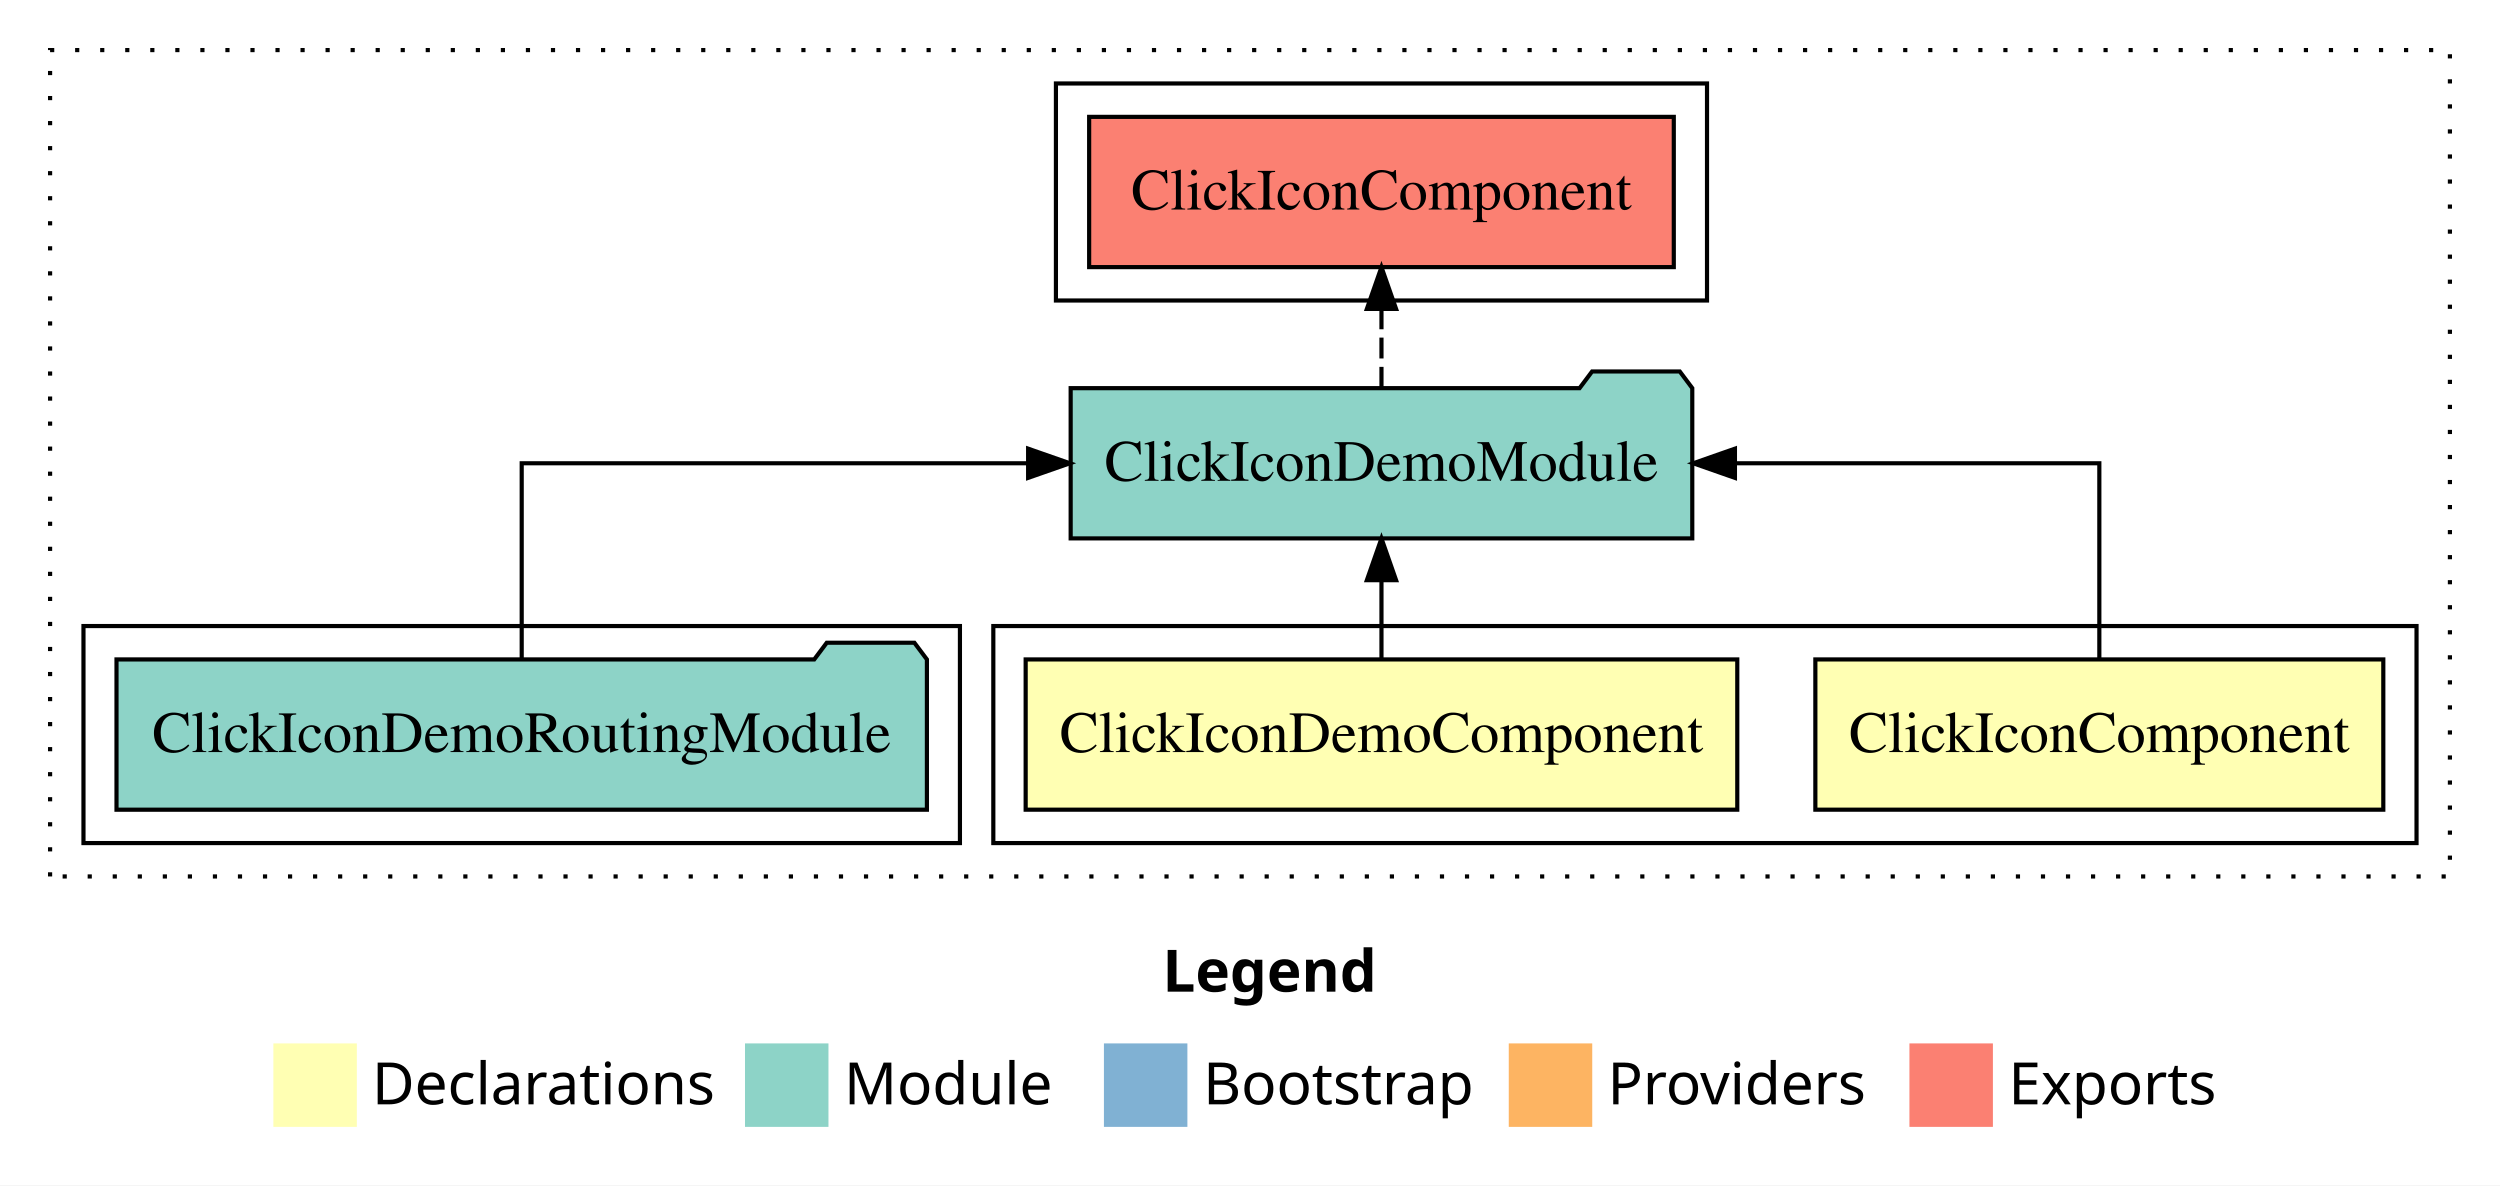
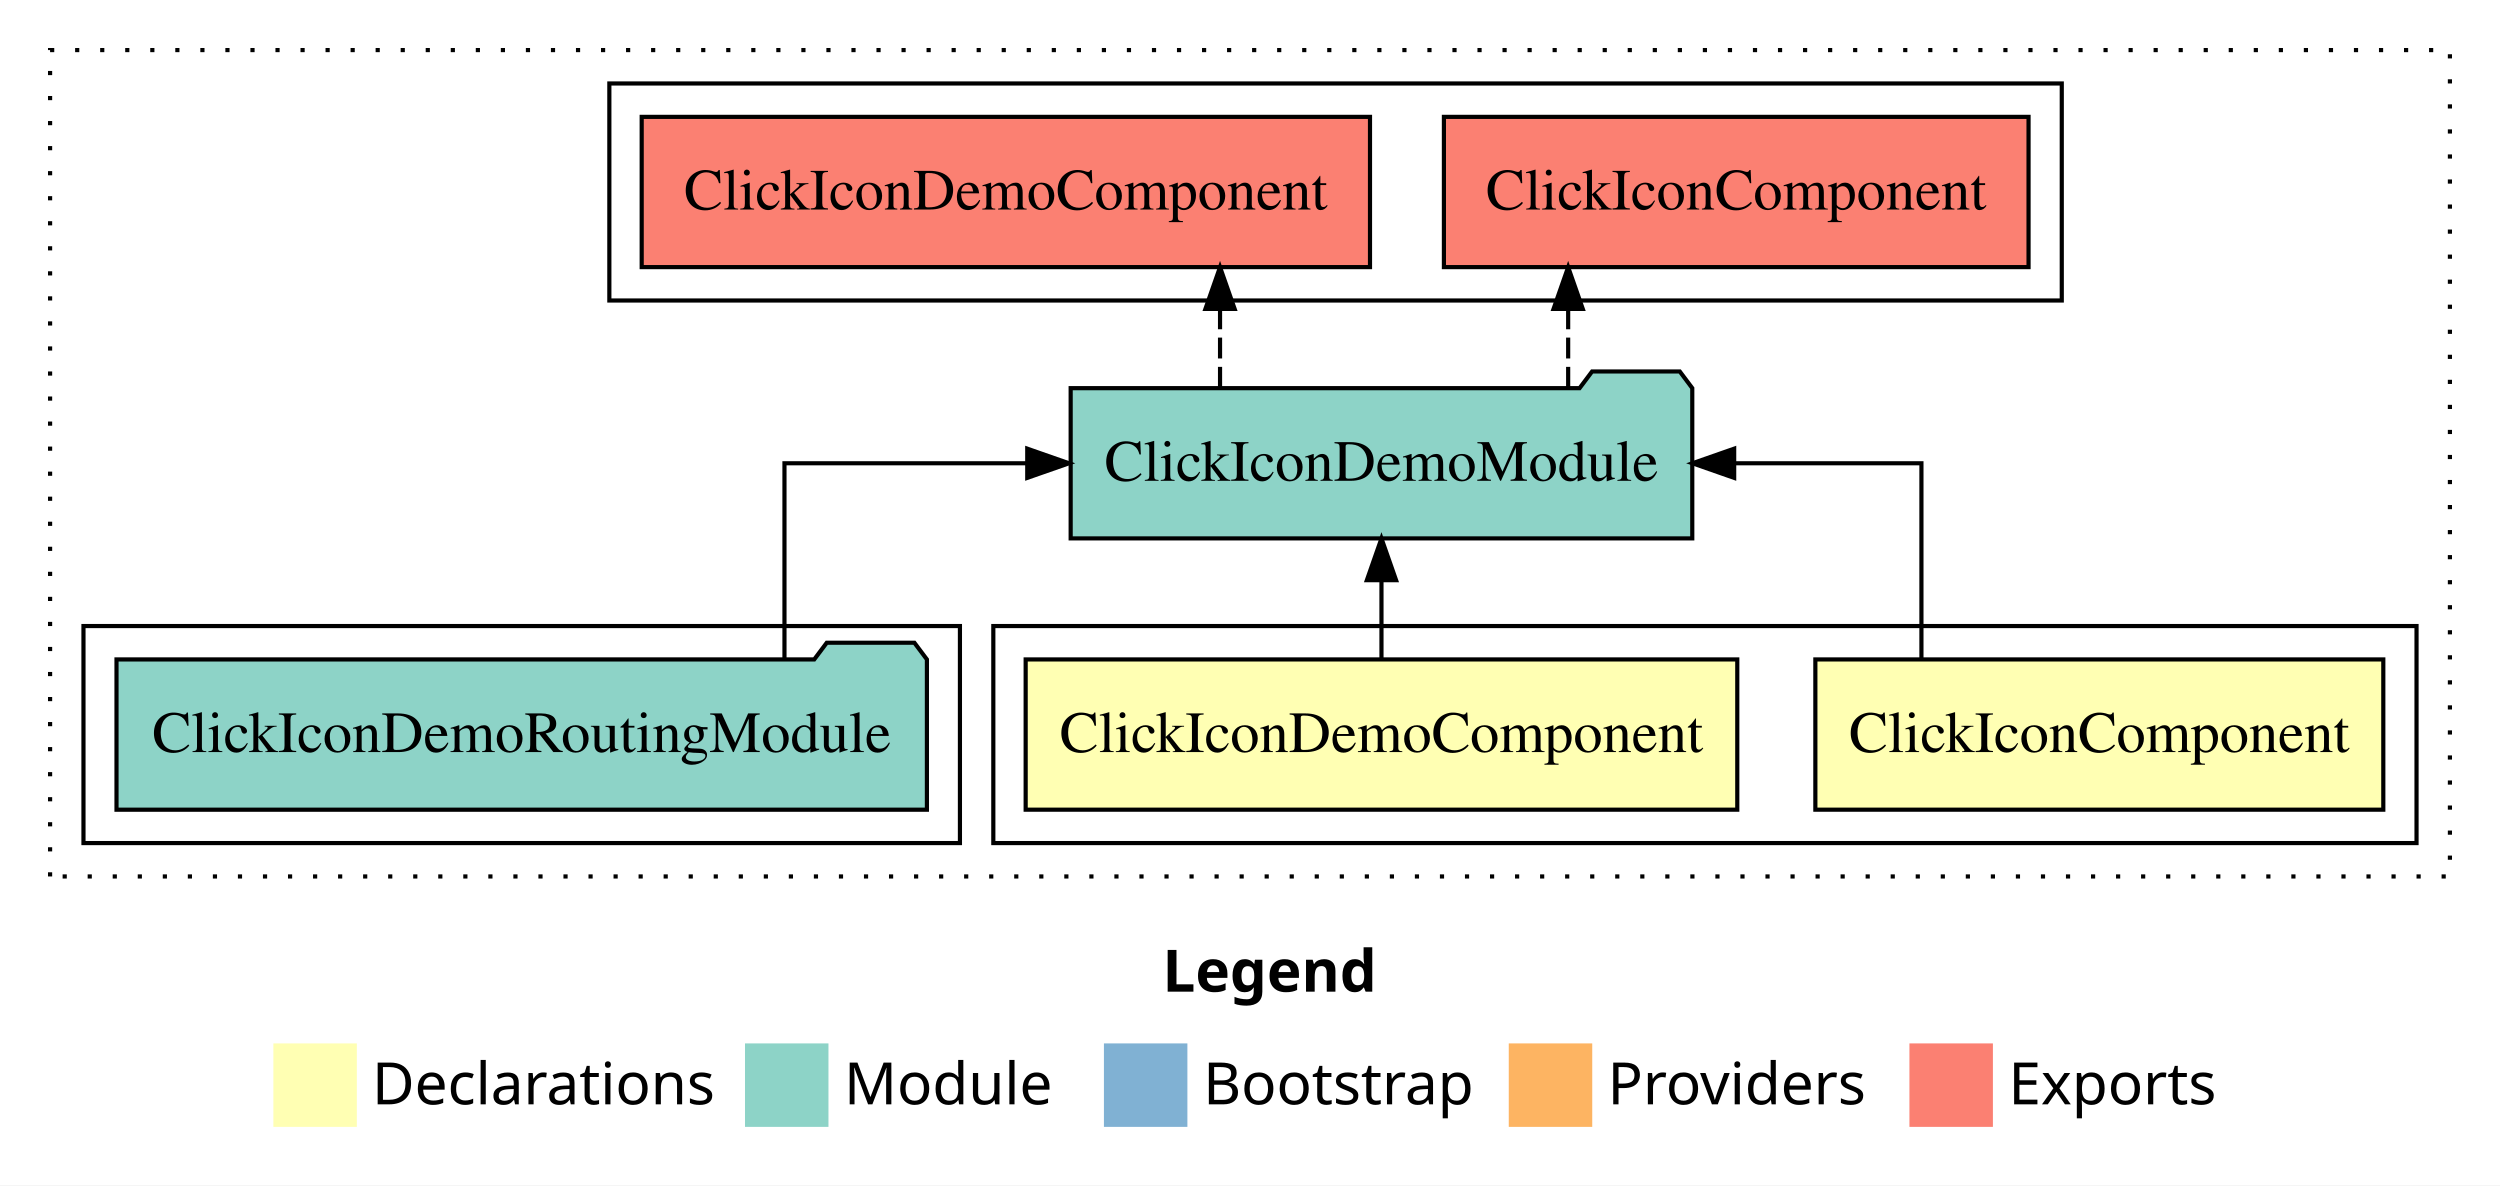
<svg xmlns="http://www.w3.org/2000/svg" width="599pt" height="284pt" viewBox="0.00 0.00 599.00 284.00">
  <g id="graph0" class="graph" transform="scale(1 1) rotate(0) translate(4 280)">
    <polygon fill="#ffffff" stroke="transparent" points="-4,4 -4,-280 595,-280 595,4 -4,4" />
    <text text-anchor="start" x="274.509" y="-42.4" font-family="sans-serif" font-weight="bold" font-size="14.00" fill="#000000">Legend</text>
    <polygon fill="#ffffb3" stroke="transparent" points="61.5,-10 61.5,-30 81.5,-30 81.5,-10 61.5,-10" />
    <text text-anchor="start" x="85.129" y="-15.4" font-family="sans-serif" font-size="14.00" fill="#000000">  Declarations</text>
    <polygon fill="#8dd3c7" stroke="transparent" points="174.5,-10 174.5,-30 194.5,-30 194.5,-10 174.5,-10" />
    <text text-anchor="start" x="198.225" y="-15.4" font-family="sans-serif" font-size="14.00" fill="#000000">  Module</text>
    <polygon fill="#80b1d3" stroke="transparent" points="260.5,-10 260.5,-30 280.5,-30 280.5,-10 260.5,-10" />
    <text text-anchor="start" x="284.281" y="-15.4" font-family="sans-serif" font-size="14.00" fill="#000000">  Bootstrap</text>
    <polygon fill="#fdb462" stroke="transparent" points="357.5,-10 357.5,-30 377.5,-30 377.5,-10 357.5,-10" />
    <text text-anchor="start" x="381.173" y="-15.4" font-family="sans-serif" font-size="14.00" fill="#000000">  Providers</text>
    <polygon fill="#fb8072" stroke="transparent" points="453.5,-10 453.5,-30 473.5,-30 473.5,-10 453.5,-10" />
    <text text-anchor="start" x="477.226" y="-15.4" font-family="sans-serif" font-size="14.00" fill="#000000">  Exports</text>
    <g id="clust1" class="cluster">
      <polygon fill="none" stroke="#000000" stroke-dasharray="1,5" points="8,-70 8,-268 583,-268 583,-70 8,-70" />
    </g>
    <g id="clust2" class="cluster">
      <polygon fill="none" stroke="#000000" points="234,-78 234,-130 575,-130 575,-78 234,-78" />
    </g>
    <g id="clust5" class="cluster">
      <polygon fill="none" stroke="#000000" points="16,-78 16,-130 226,-130 226,-78 16,-78" />
    </g>
    <g id="clust6" class="cluster">
-       <polygon fill="none" stroke="#000000" points="249,-208 249,-260 405,-260 405,-208 249,-208" />
+       <polygon fill="none" stroke="#000000" points="142,-208 142,-260 490,-260 490,-208 142,-208" />
    </g>
    <g id="node1" class="node">
      <polygon fill="#ffffb3" stroke="#000000" points="567.041,-122 430.959,-122 430.959,-86 567.041,-86 567.041,-122" />
      <text text-anchor="middle" x="499" y="-99.8" font-family="Times,serif" font-size="14.00" fill="#000000">ClickIconComponent</text>
    </g>
    <g id="node3" class="node">
      <polygon fill="#8dd3c7" stroke="#000000" points="401.469,-187 398.469,-191 377.469,-191 374.469,-187 252.531,-187 252.531,-151 401.469,-151 401.469,-187" />
      <text text-anchor="middle" x="327" y="-164.8" font-family="Times,serif" font-size="14.00" fill="#000000">ClickIconDemoModule</text>
    </g>
    <g id="edge1" class="edge">
-       <path fill="none" stroke="#000000" d="M499,-122.106C499,-141.339 499,-169 499,-169 499,-169 411.691,-169 411.691,-169" />
-       <polygon fill="#000000" stroke="#000000" points="411.691,-165.5 401.691,-169 411.691,-172.5 411.691,-165.5" />
+       <path fill="none" stroke="#000000" d="M456.375,-122.106C456.375,-141.339 456.375,-169 456.375,-169 456.375,-169 411.508,-169 411.508,-169" />
+       <polygon fill="#000000" stroke="#000000" points="411.508,-165.5 401.508,-169 411.508,-172.5 411.508,-165.5" />
    </g>
    <g id="node2" class="node">
      <polygon fill="#ffffb3" stroke="#000000" points="412.252,-122 241.748,-122 241.748,-86 412.252,-86 412.252,-122" />
      <text text-anchor="middle" x="327" y="-99.8" font-family="Times,serif" font-size="14.00" fill="#000000">ClickIconDemoComponent</text>
    </g>
    <g id="edge2" class="edge">
      <path fill="none" stroke="#000000" d="M327,-122.106C327,-122.106 327,-140.991 327,-140.991" />
      <polygon fill="#000000" stroke="#000000" points="323.5,-140.991 327,-150.991 330.5,-140.991 323.5,-140.991" />
    </g>
    <g id="node5" class="node">
-       <polygon fill="#fb8072" stroke="#000000" points="397.04,-252 256.96,-252 256.96,-216 397.04,-216 397.04,-252" />
-       <text text-anchor="middle" x="327" y="-229.8" font-family="Times,serif" font-size="14.00" fill="#000000">ClickIconComponent </text>
+       <polygon fill="#fb8072" stroke="#000000" points="482.04,-252 341.96,-252 341.96,-216 482.04,-216 482.04,-252" />
+       <text text-anchor="middle" x="412" y="-229.8" font-family="Times,serif" font-size="14.00" fill="#000000">ClickIconComponent </text>
    </g>
    <g id="edge4" class="edge">
-       <path fill="none" stroke="#000000" stroke-dasharray="5,2" d="M327,-187.106C327,-187.106 327,-205.991 327,-205.991" />
-       <polygon fill="#000000" stroke="#000000" points="323.5,-205.991 327,-215.991 330.5,-205.991 323.5,-205.991" />
+       <path fill="none" stroke="#000000" stroke-dasharray="5,2" d="M371.732,-187.106C371.732,-187.106 371.732,-205.991 371.732,-205.991" />
+       <polygon fill="#000000" stroke="#000000" points="368.232,-205.991 371.732,-215.991 375.232,-205.991 368.232,-205.991" />
+     </g>
+     <g id="node6" class="node">
+       <polygon fill="#fb8072" stroke="#000000" points="324.252,-252 149.748,-252 149.748,-216 324.252,-216 324.252,-252" />
+       <text text-anchor="middle" x="237" y="-229.8" font-family="Times,serif" font-size="14.00" fill="#000000">ClickIconDemoComponent </text>
+     </g>
+     <g id="edge5" class="edge">
+       <path fill="none" stroke="#000000" stroke-dasharray="5,2" d="M288.321,-187.106C288.321,-187.106 288.321,-205.991 288.321,-205.991" />
+       <polygon fill="#000000" stroke="#000000" points="284.821,-205.991 288.321,-215.991 291.821,-205.991 284.821,-205.991" />
    </g>
    <g id="node4" class="node">
      <polygon fill="#8dd3c7" stroke="#000000" points="218.087,-122 215.087,-126 194.087,-126 191.087,-122 23.913,-122 23.913,-86 218.087,-86 218.087,-122" />
      <text text-anchor="middle" x="121" y="-99.8" font-family="Times,serif" font-size="14.00" fill="#000000">ClickIconDemoRoutingModule</text>
    </g>
    <g id="edge3" class="edge">
-       <path fill="none" stroke="#000000" d="M121,-122.106C121,-141.339 121,-169 121,-169 121,-169 242.338,-169 242.338,-169" />
-       <polygon fill="#000000" stroke="#000000" points="242.338,-172.5 252.338,-169 242.338,-165.5 242.338,-172.5" />
+       <path fill="none" stroke="#000000" d="M183.959,-122.106C183.959,-141.339 183.959,-169 183.959,-169 183.959,-169 242.128,-169 242.128,-169" />
+       <polygon fill="#000000" stroke="#000000" points="242.128,-172.5 252.128,-169 242.128,-165.5 242.128,-172.5" />
    </g>
  </g>
</svg>
